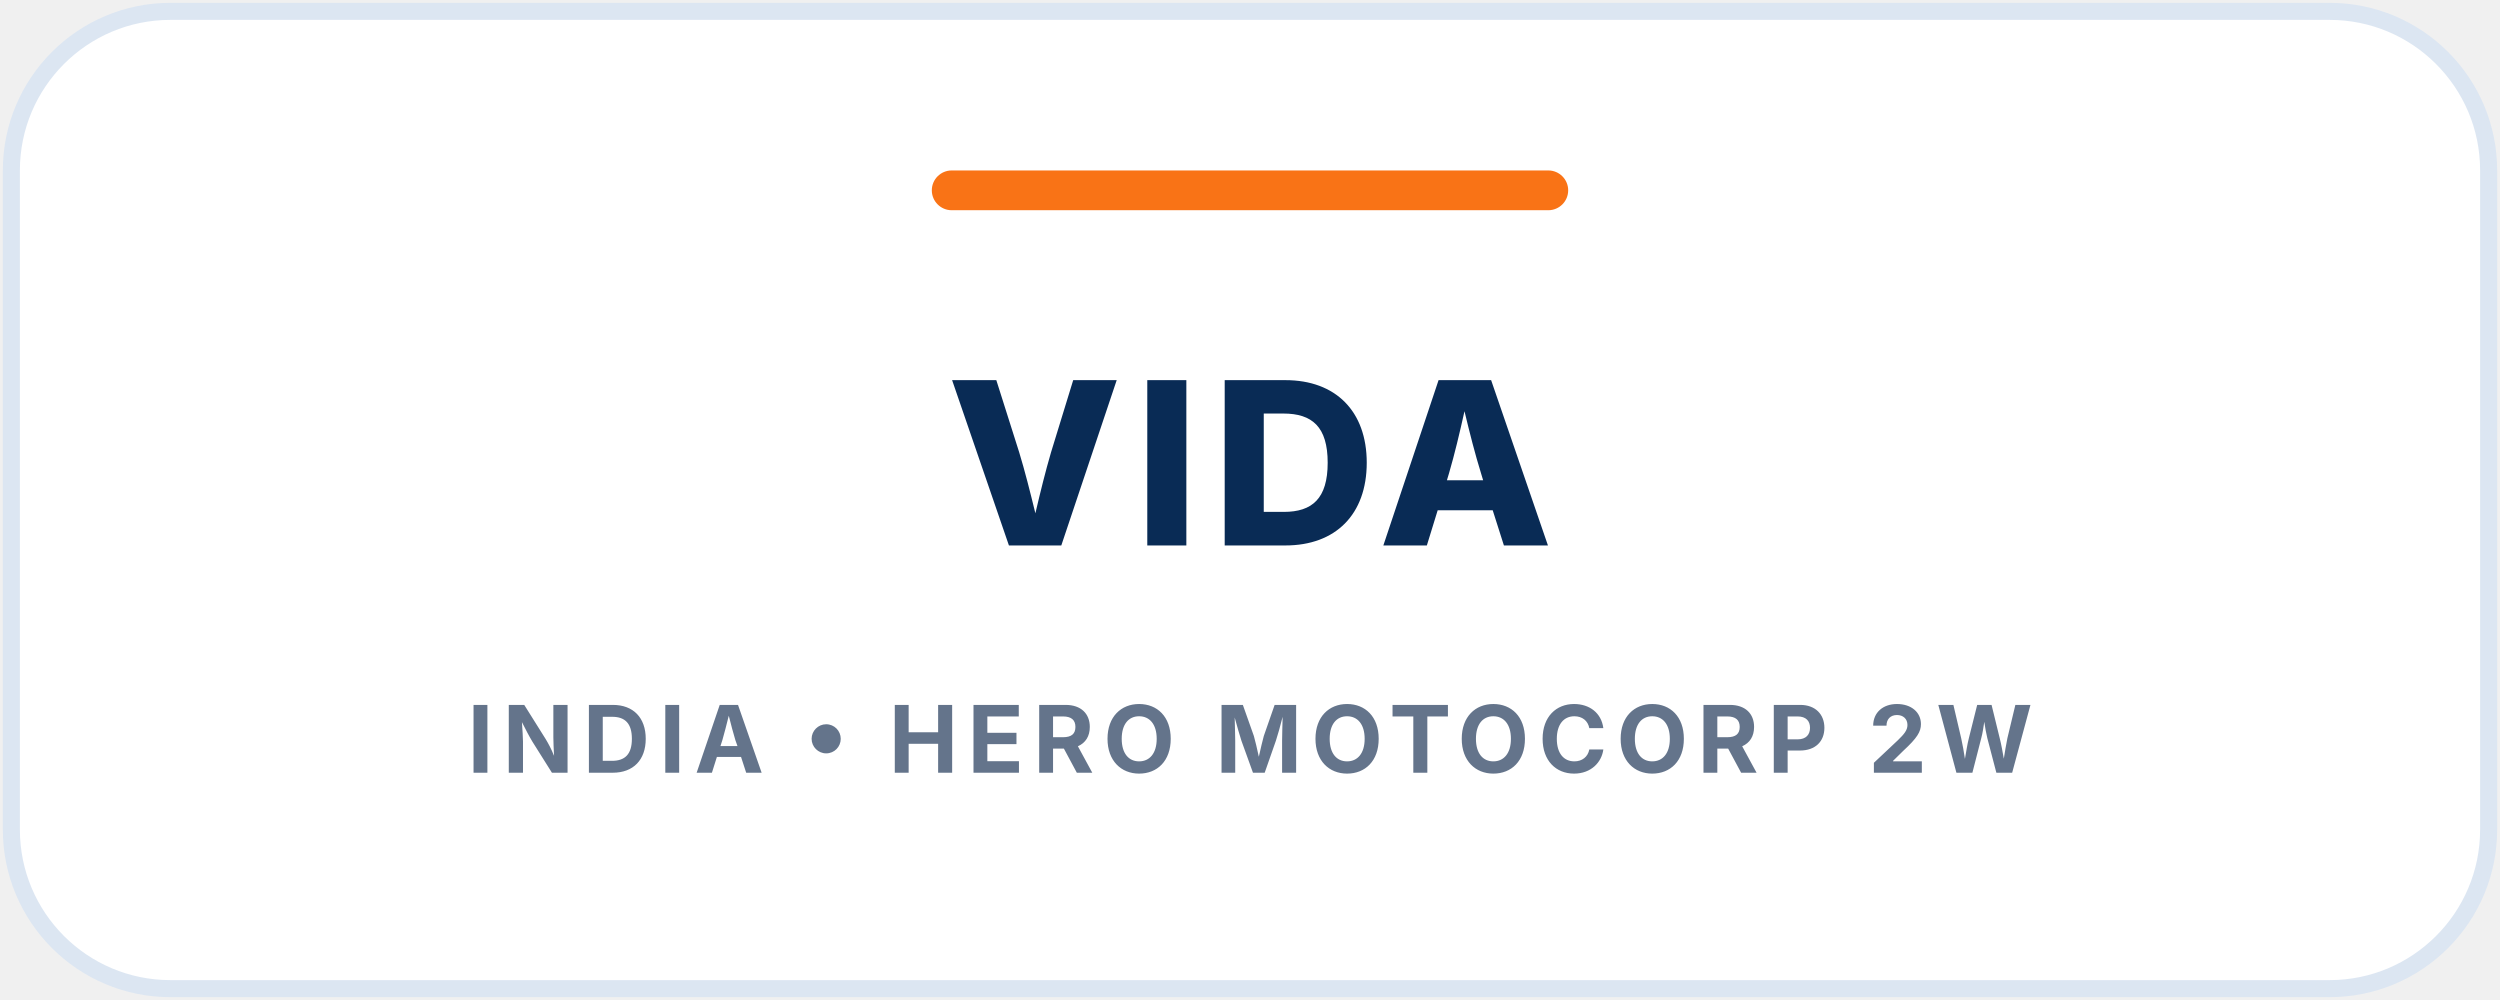
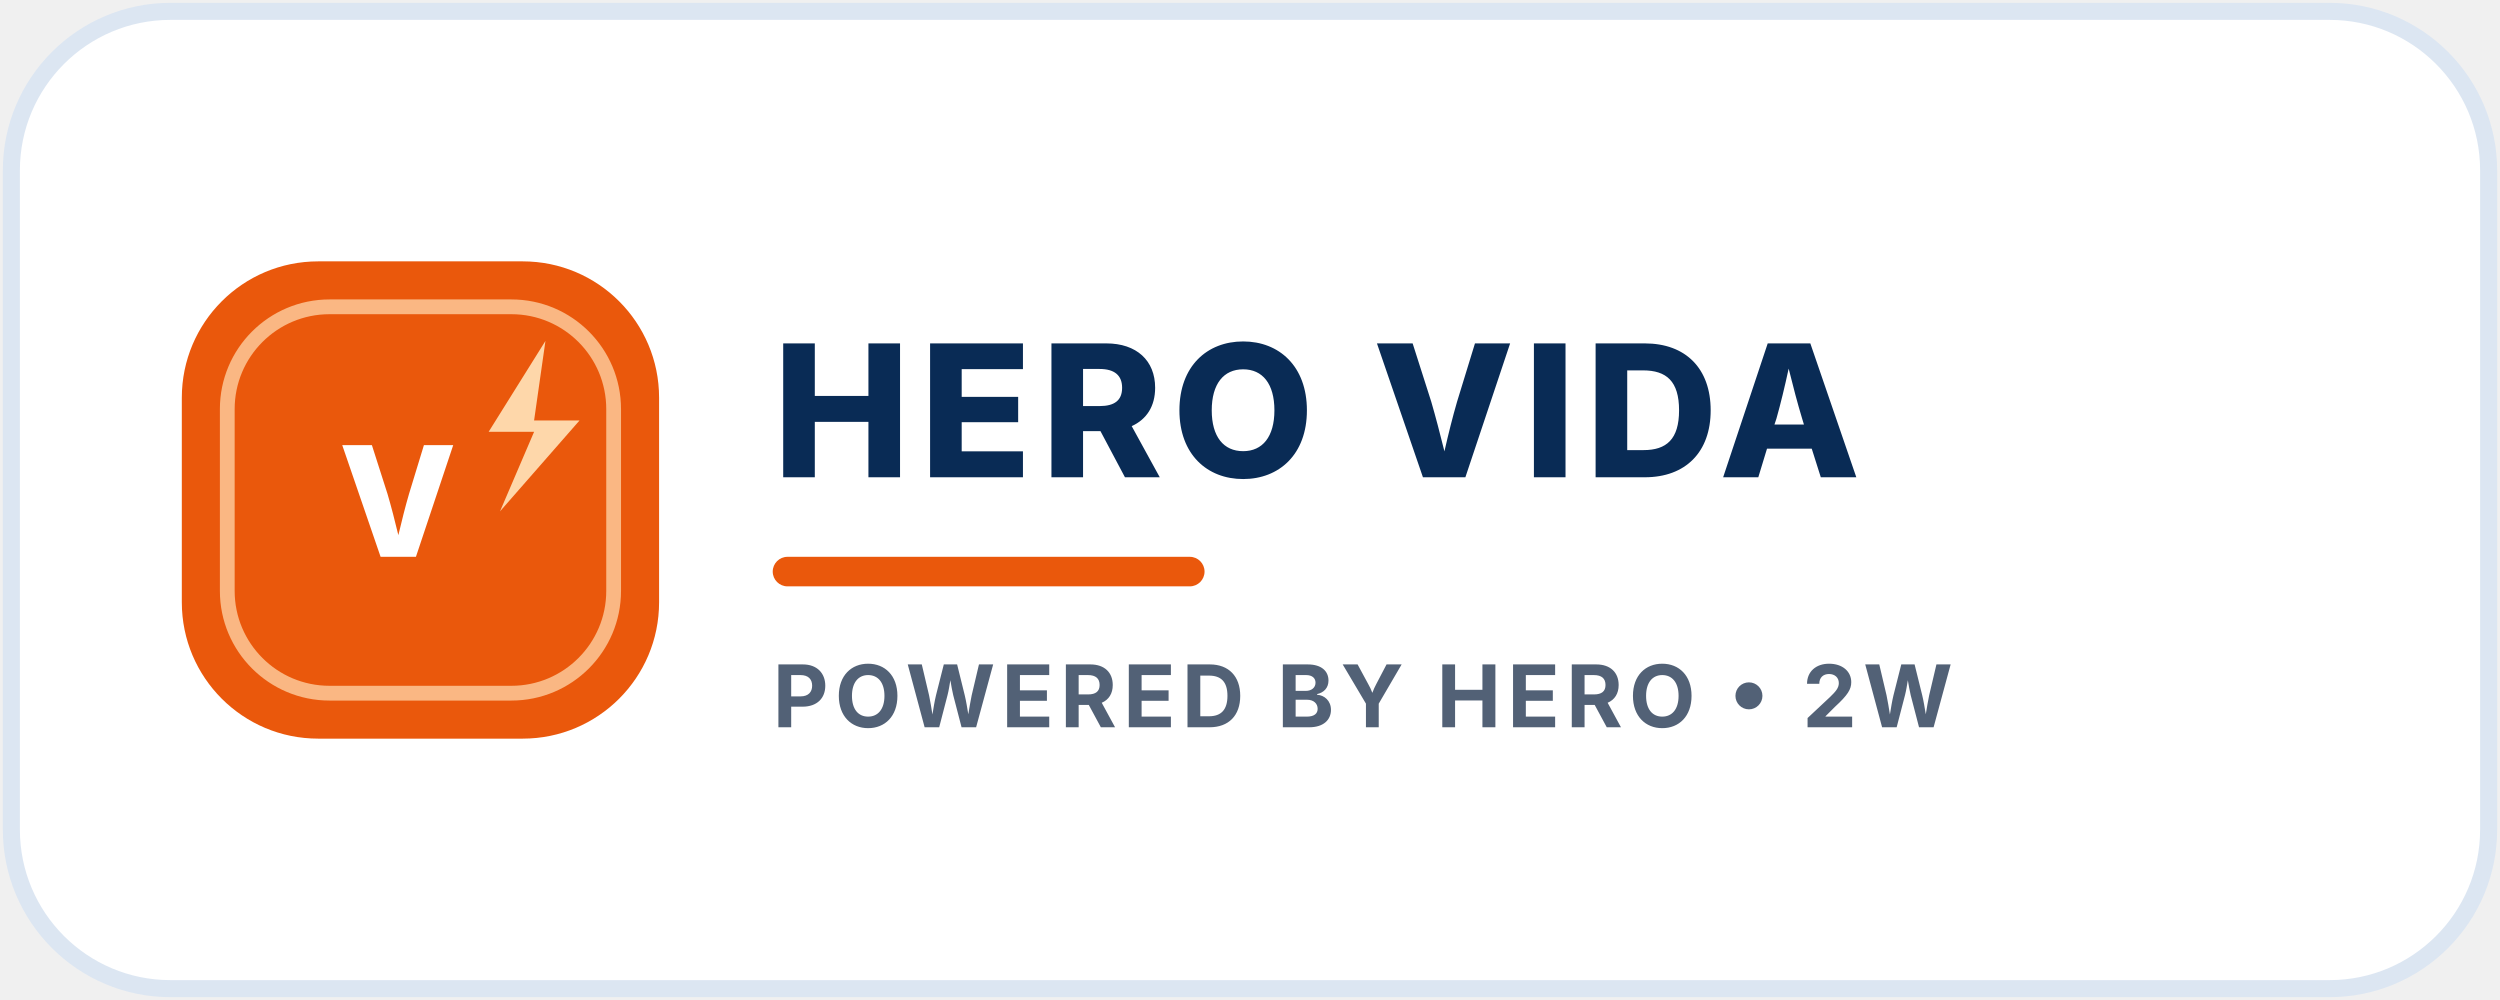
- <svg xmlns="http://www.w3.org/2000/svg" viewBox="0 0 220 88" width="220" height="88" role="img" aria-label="VIDA">
+ <svg xmlns="http://www.w3.org/2000/svg" viewBox="0 0 220 88" width="220" height="88" role="img" aria-label="HERO VIDA">
  <rect x="1" y="1" width="218" height="86" rx="14" fill="#FFFFFF" stroke="#DCE6F2" stroke-width="1.5" />
-   <rect x="82" y="15" width="56" height="3.5" rx="1.75" fill="#F97316" />
-   <text x="110" y="48" text-anchor="middle" font-family="Manrope, Inter, Segoe UI, Arial, sans-serif" font-size="20" font-weight="800" letter-spacing="1.1" fill="#092B55">VIDA</text>
-   <text x="110" y="68" text-anchor="middle" font-family="Manrope, Inter, Segoe UI, Arial, sans-serif" font-size="8.2" font-weight="700" letter-spacing="0.8" fill="#64748B">INDIA • HERO MOTOCORP 2W</text>
+   <rect x="16" y="23" width="42" height="42" rx="12" fill="#EA580C" />
+   <rect x="20" y="27" width="34" height="34" rx="9" fill="none" stroke="#FED7AA" stroke-width="1.3" stroke-opacity="0.75" />
+   <polygon points="48,30 43,38 47,38 44,45 51,37 47,37" fill="#FED7AA" />
+   <text x="35" y="49" text-anchor="middle" font-family="Manrope, Inter, Segoe UI, Arial, sans-serif" font-size="13.5" font-weight="800" fill="#FFFFFF">V</text>
+   <text x="68" y="42" text-anchor="start" font-family="Manrope, Inter, Segoe UI, Arial, sans-serif" font-size="16.2" font-weight="800" letter-spacing="0.8" fill="#092B55">HERO VIDA</text>
+   <rect x="68" y="49" width="38" height="2.6" rx="1.3" fill="#EA580C" />
+   <text x="68" y="64" text-anchor="start" font-family="Manrope, Inter, Segoe UI, Arial, sans-serif" font-size="7.6" font-weight="700" letter-spacing="0.55" fill="#526176">POWERED BY HERO • 2W</text>
</svg>
